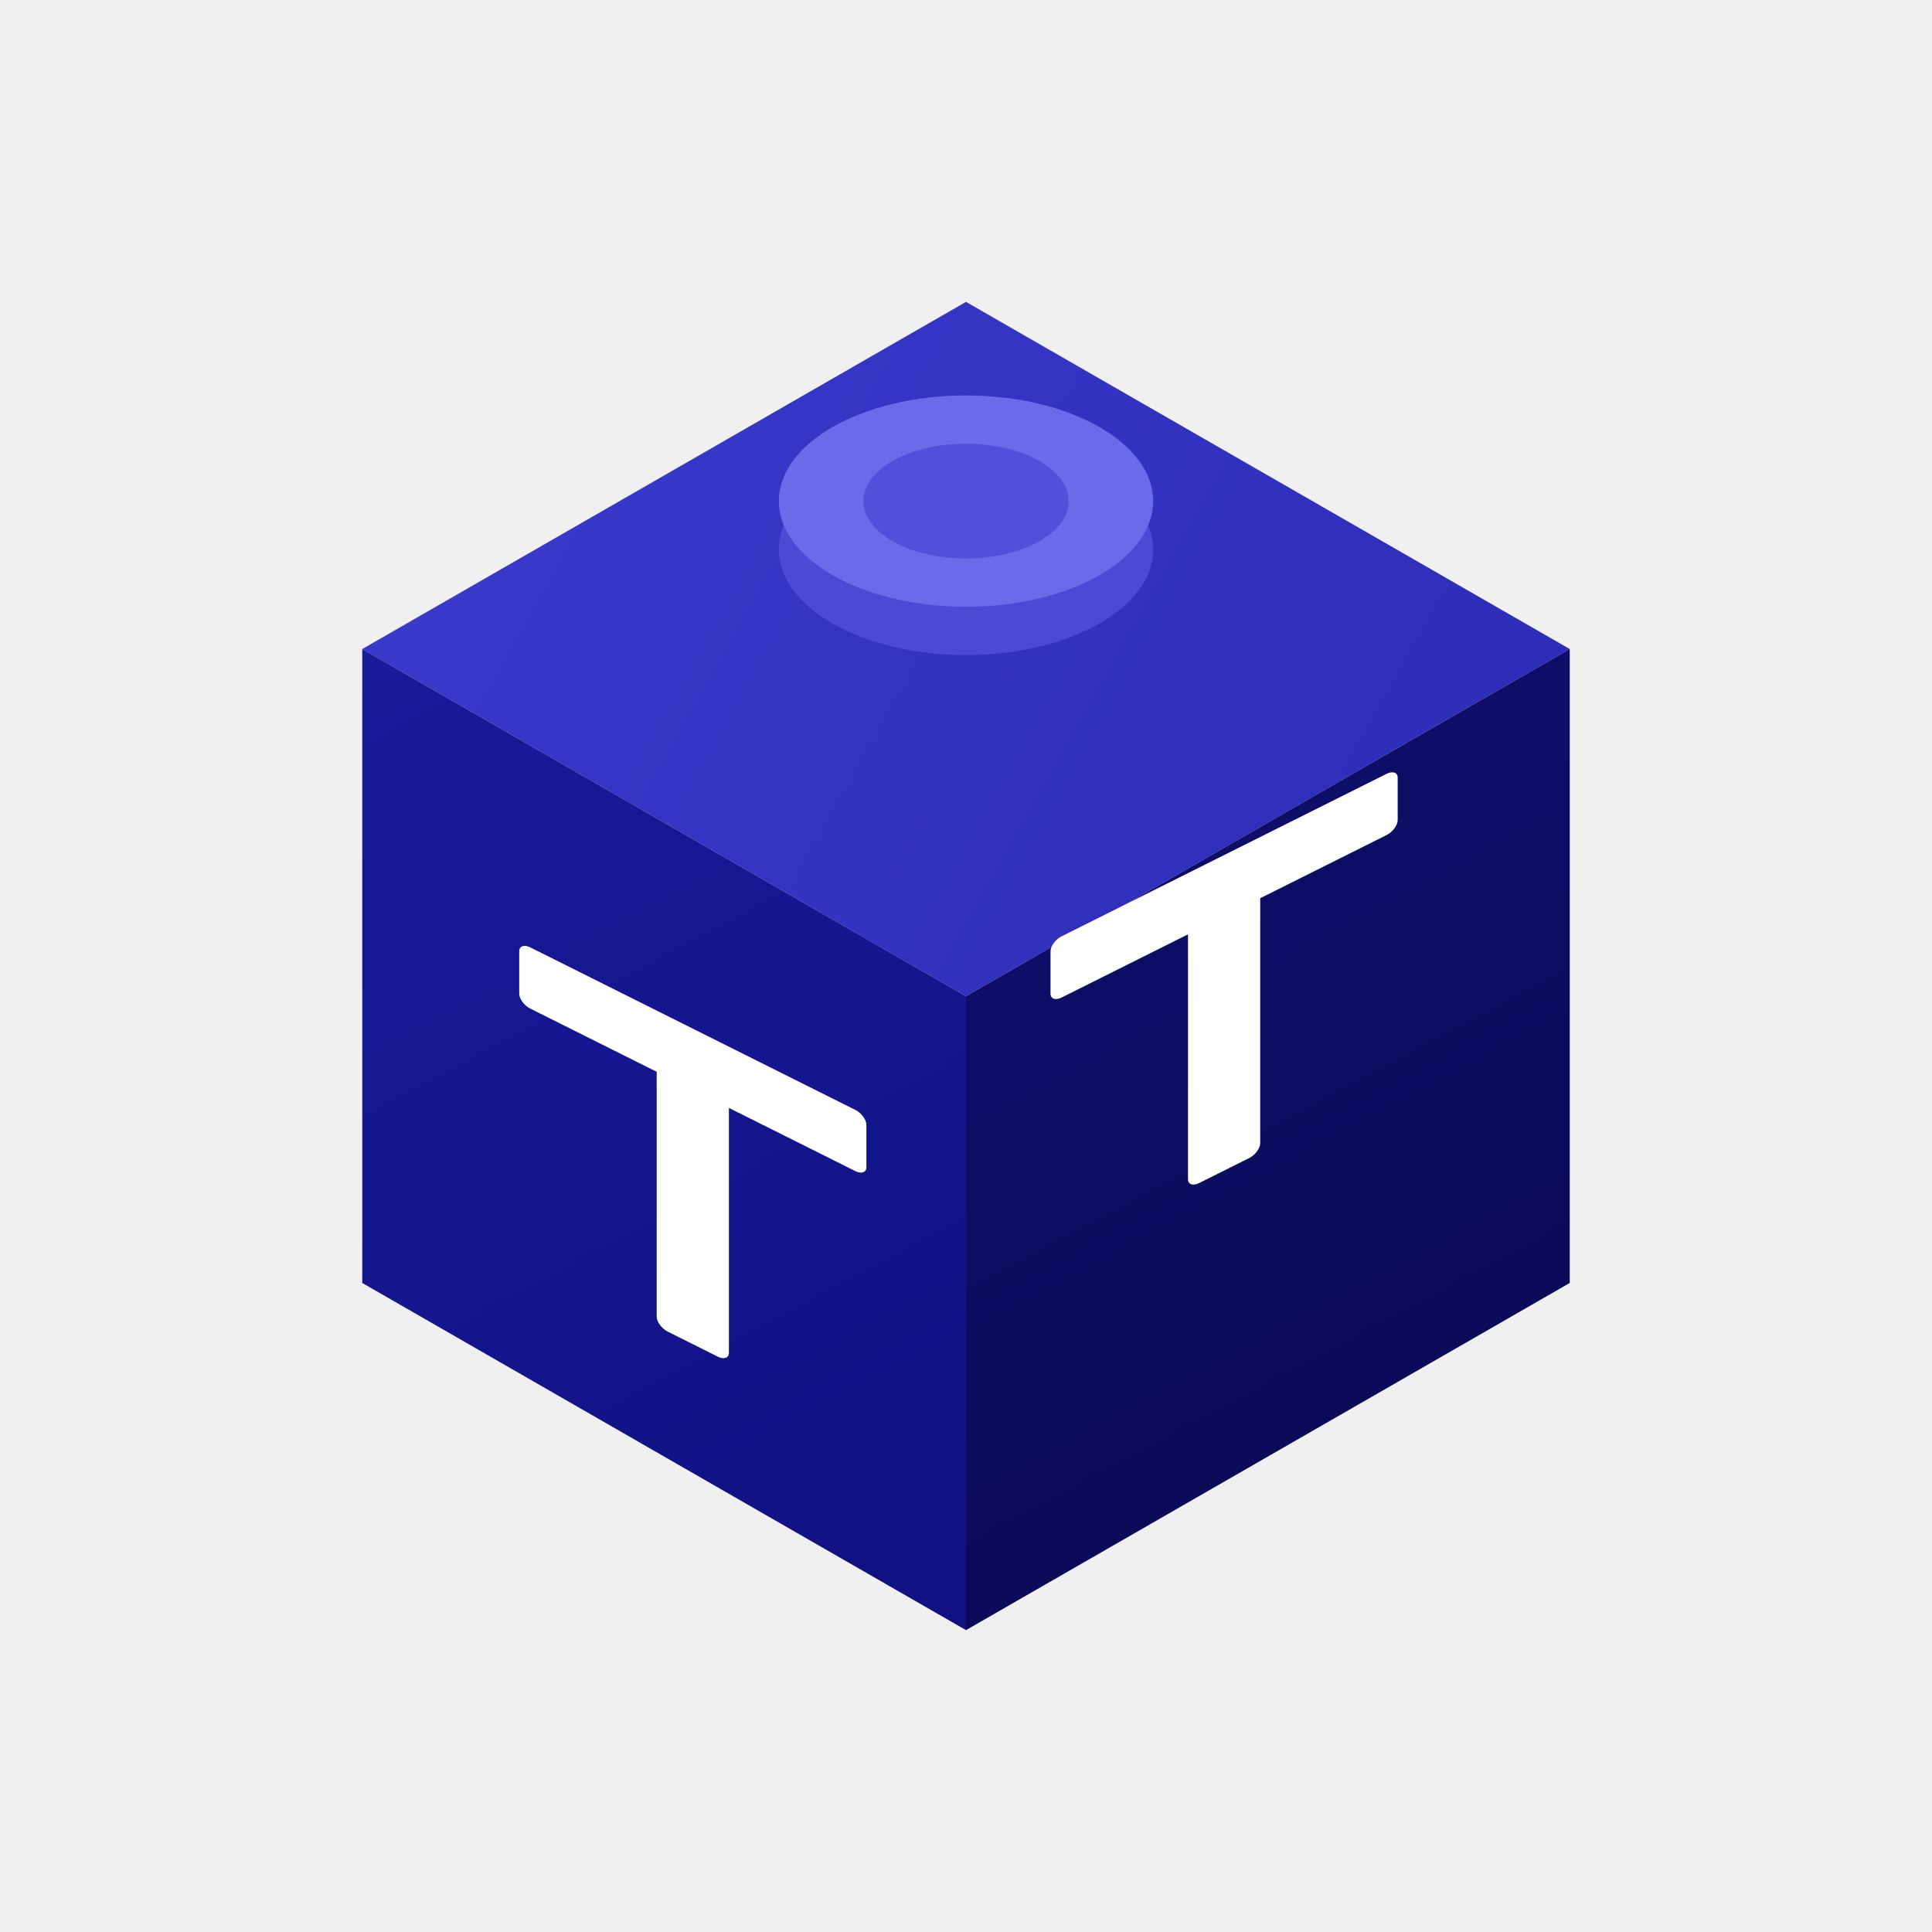
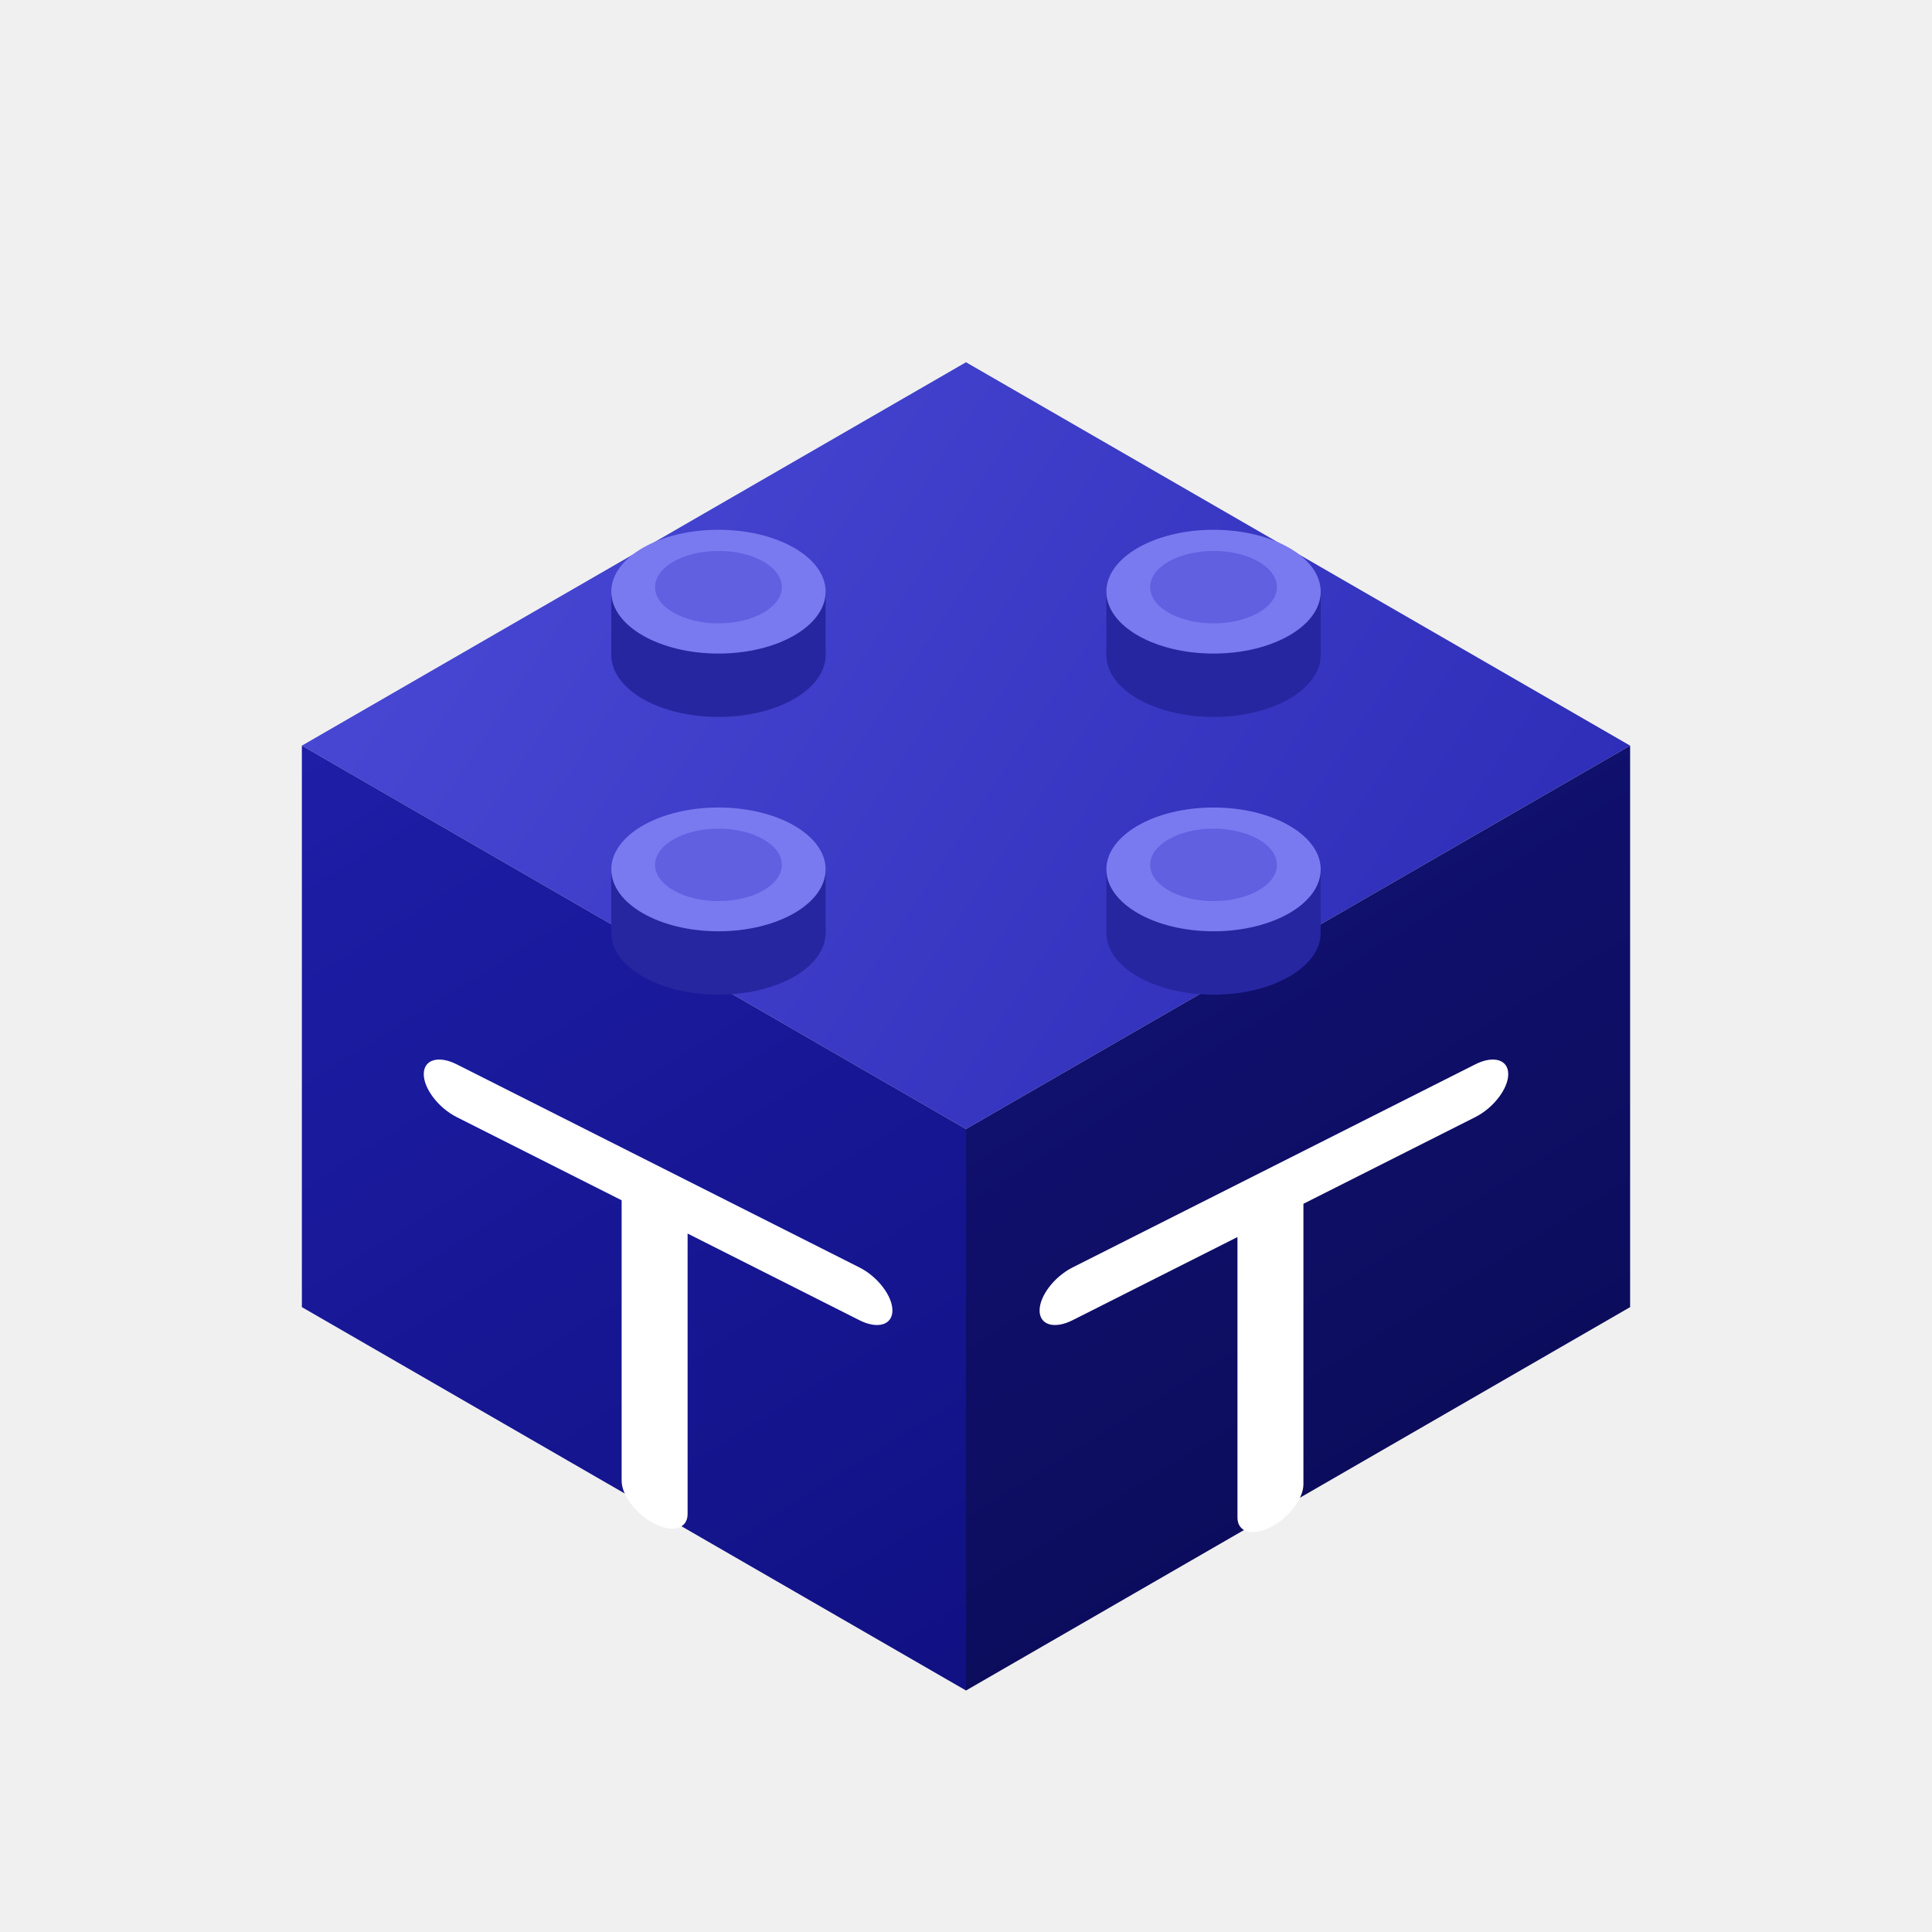
- <svg xmlns="http://www.w3.org/2000/svg" viewBox="0 0 64 64" fill="none">
+ <svg xmlns="http://www.w3.org/2000/svg" viewBox="0 0 64 64" fill="none" role="img" aria-label="Toza">
  <defs>
-     <linearGradient id="top" x1="16" y1="10" x2="48" y2="28" gradientUnits="userSpaceOnUse">
-       <stop stop-color="#3a3acc" />
+     <linearGradient id="faceTop" x1="14" y1="10" x2="50" y2="34" gradientUnits="userSpaceOnUse">
+       <stop stop-color="#4a4ad6" />
      <stop offset="1" stop-color="#2d2db8" />
    </linearGradient>
-     <linearGradient id="left" x1="12" y1="22" x2="28" y2="52" gradientUnits="userSpaceOnUse">
-       <stop stop-color="#1a1a9a" />
+     <linearGradient id="faceLeft" x1="10" y1="24" x2="30" y2="56" gradientUnits="userSpaceOnUse">
+       <stop stop-color="#1e1ea8" />
      <stop offset="1" stop-color="#111184" />
    </linearGradient>
-     <linearGradient id="right" x1="36" y1="22" x2="52" y2="52" gradientUnits="userSpaceOnUse">
-       <stop stop-color="#0f0f6e" />
+     <linearGradient id="faceRight" x1="34" y1="24" x2="54" y2="56" gradientUnits="userSpaceOnUse">
+       <stop stop-color="#121278" />
      <stop offset="1" stop-color="#0a0a52" />
    </linearGradient>
+     <path id="tee" fill="#fff" d="M-5.8-5.9h11.6a0.95 0.95 0 0 1 0 1.9H0.85v10.1a0.95 0.95 0 0 1-1.9 0v-10.1h-4.75a0.95 0.95 0 0 1 0-1.9z" />
  </defs>
-   <path fill="url(#top)" d="M32 10 L52 21.5 L32 33 L12 21.5 Z" />
-   <path fill="url(#left)" d="M12 21.5 L32 33 L32 54 L12 42.5 Z" />
-   <path fill="url(#right)" d="M52 21.5 L32 33 L32 54 L52 42.5 Z" />
-   <ellipse cx="32" cy="18.2" rx="6.2" ry="3.5" fill="#4a4ad4" />
-   <ellipse cx="32" cy="16.6" rx="6.2" ry="3.5" fill="#6a6aeb" />
-   <ellipse cx="32" cy="16.6" rx="3.4" ry="1.9" fill="#3a3acc" opacity="0.55" />
-   <g fill="#fff" transform="translate(17.2 31.2) skewY(26.565) scale(0.92 0.78)">
-     <rect x="0" y="0" width="12.5" height="2.6" rx="0.4" />
-     <rect x="4.95" y="2.2" width="2.6" height="11.2" rx="0.4" />
+   <path fill="url(#faceTop)" d="M32 12 L54 24.7 L32 37.4 L10 24.7 Z" />
+   <path fill="url(#faceLeft)" d="M10 24.7 L32 37.4 L32 56 L10 43.3 Z" />
+   <path fill="url(#faceRight)" d="M54 24.7 L32 37.4 L32 56 L54 43.3 Z" />
+   <g id="studs">
+     <g transform="translate(23.8 19.6)">
+       <ellipse cx="0" cy="2.1" rx="3.55" ry="2.05" fill="#2626a0" />
+       <rect x="-3.55" y="0" width="7.1" height="2.1" fill="#2626a0" />
+       <ellipse cx="0" cy="0" rx="3.55" ry="2.05" fill="#7a7af0" />
+       <ellipse cx="0" cy="-0.15" rx="2.1" ry="1.2" fill="#4a4ad6" opacity="0.55" />
+     </g>
+     <g transform="translate(40.2 19.6)">
+       <ellipse cx="0" cy="2.1" rx="3.55" ry="2.05" fill="#2626a0" />
+       <rect x="-3.55" y="0" width="7.1" height="2.1" fill="#2626a0" />
+       <ellipse cx="0" cy="0" rx="3.55" ry="2.05" fill="#7a7af0" />
+       <ellipse cx="0" cy="-0.15" rx="2.1" ry="1.2" fill="#4a4ad6" opacity="0.55" />
+     </g>
+     <g transform="translate(23.8 28.8)">
+       <ellipse cx="0" cy="2.1" rx="3.55" ry="2.05" fill="#2626a0" />
+       <rect x="-3.55" y="0" width="7.1" height="2.1" fill="#2626a0" />
+       <ellipse cx="0" cy="0" rx="3.55" ry="2.05" fill="#7a7af0" />
+       <ellipse cx="0" cy="-0.15" rx="2.1" ry="1.2" fill="#4a4ad6" opacity="0.55" />
+     </g>
+     <g transform="translate(40.2 28.8)">
+       <ellipse cx="0" cy="2.1" rx="3.55" ry="2.05" fill="#2626a0" />
+       <rect x="-3.55" y="0" width="7.1" height="2.1" fill="#2626a0" />
+       <ellipse cx="0" cy="0" rx="3.55" ry="2.05" fill="#7a7af0" />
+       <ellipse cx="0" cy="-0.15" rx="2.1" ry="1.2" fill="#4a4ad6" opacity="0.55" />
+     </g>
  </g>
-   <g fill="#fff" transform="translate(34.8 31.2) skewY(-26.565) scale(0.92 0.78)">
-     <rect x="0" y="0" width="12.5" height="2.6" rx="0.4" />
-     <rect x="4.95" y="2.2" width="2.6" height="11.2" rx="0.4" />
-   </g>
+   <use href="#tee" transform="matrix(1.15 0.58 0 0.92 21.8 44.05)" />
+   <use href="#tee" transform="matrix(1.15 -0.58 0 0.92 42.2 44.05)" />
</svg>
